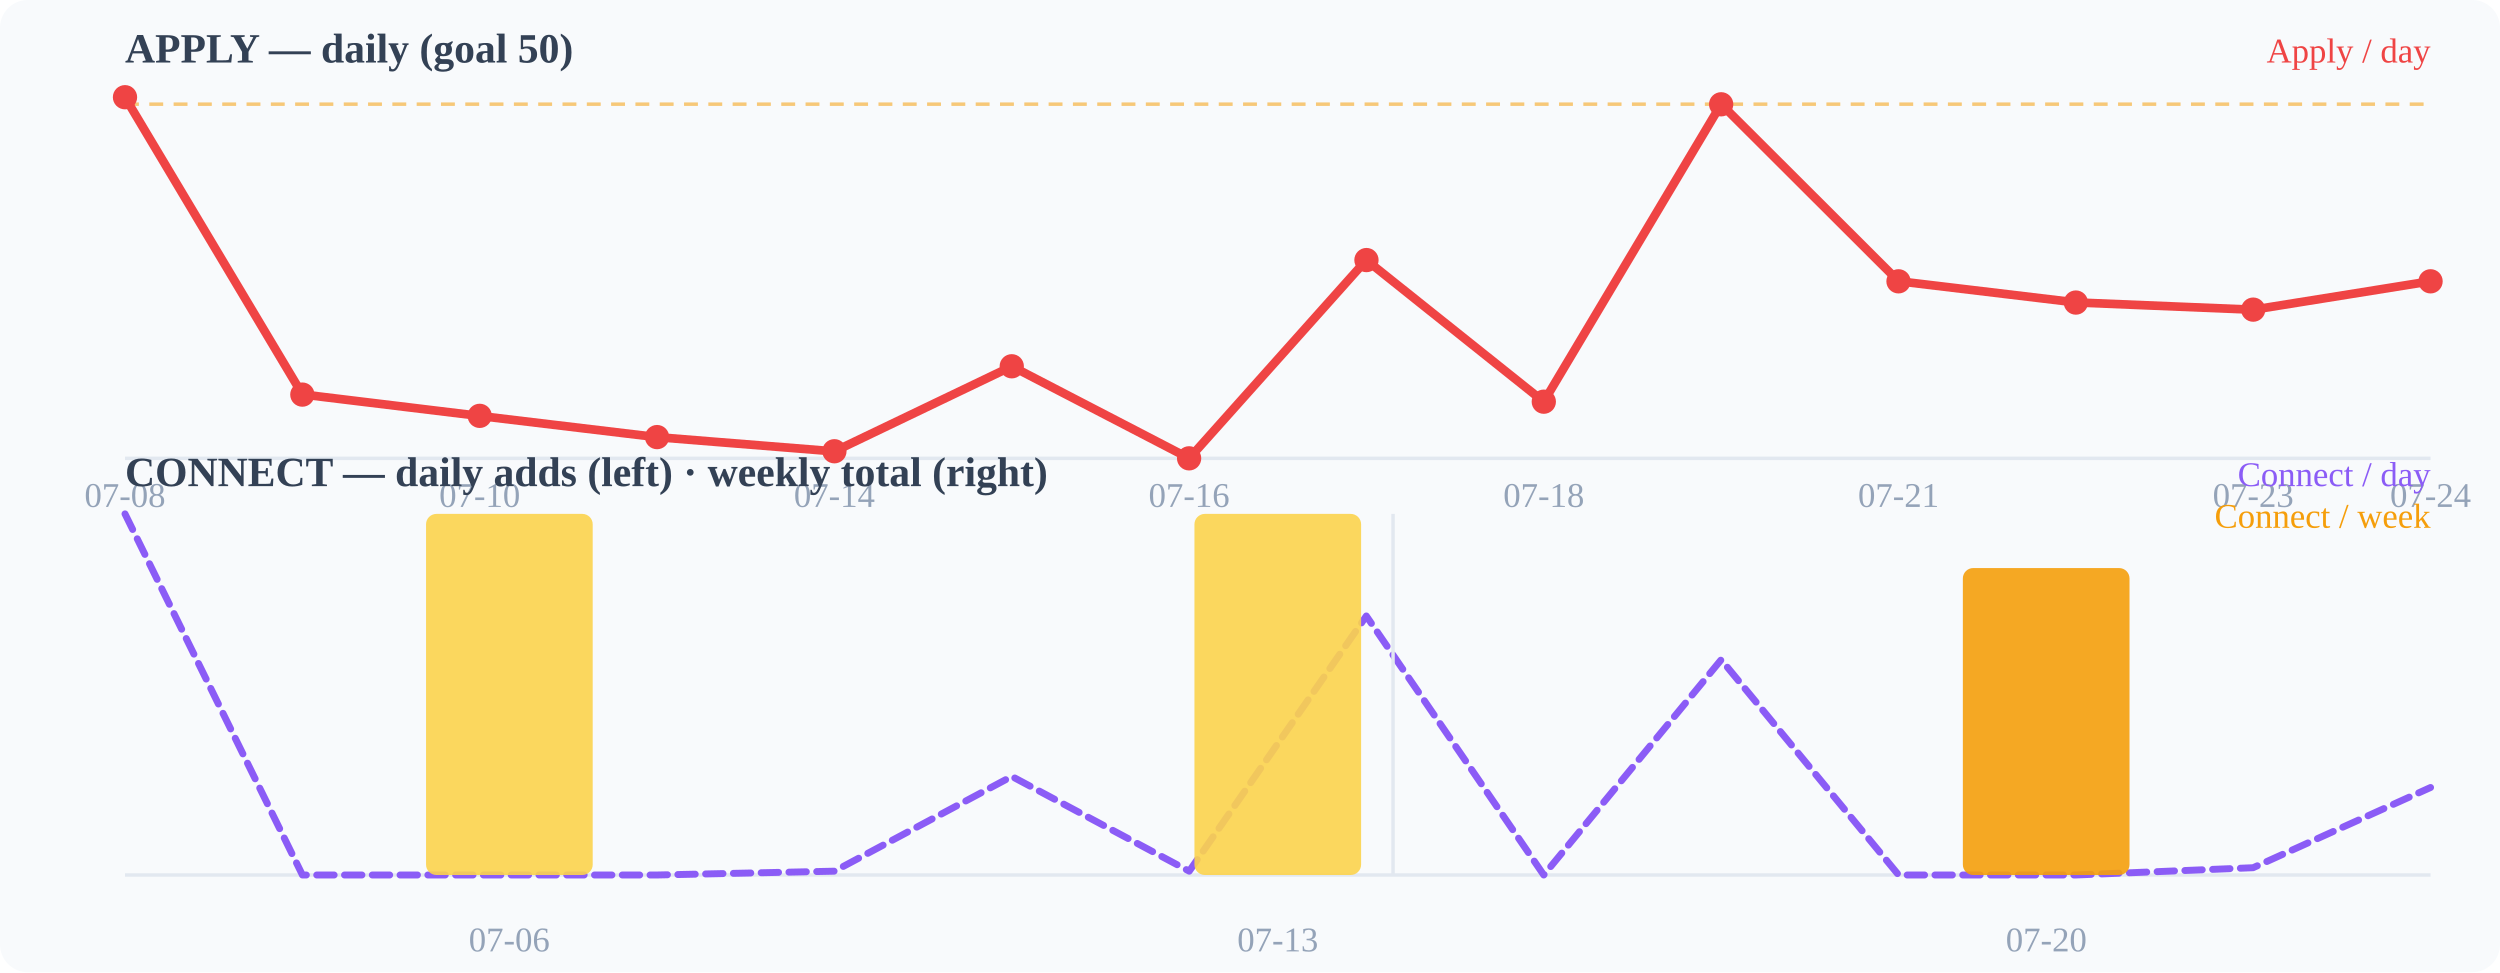
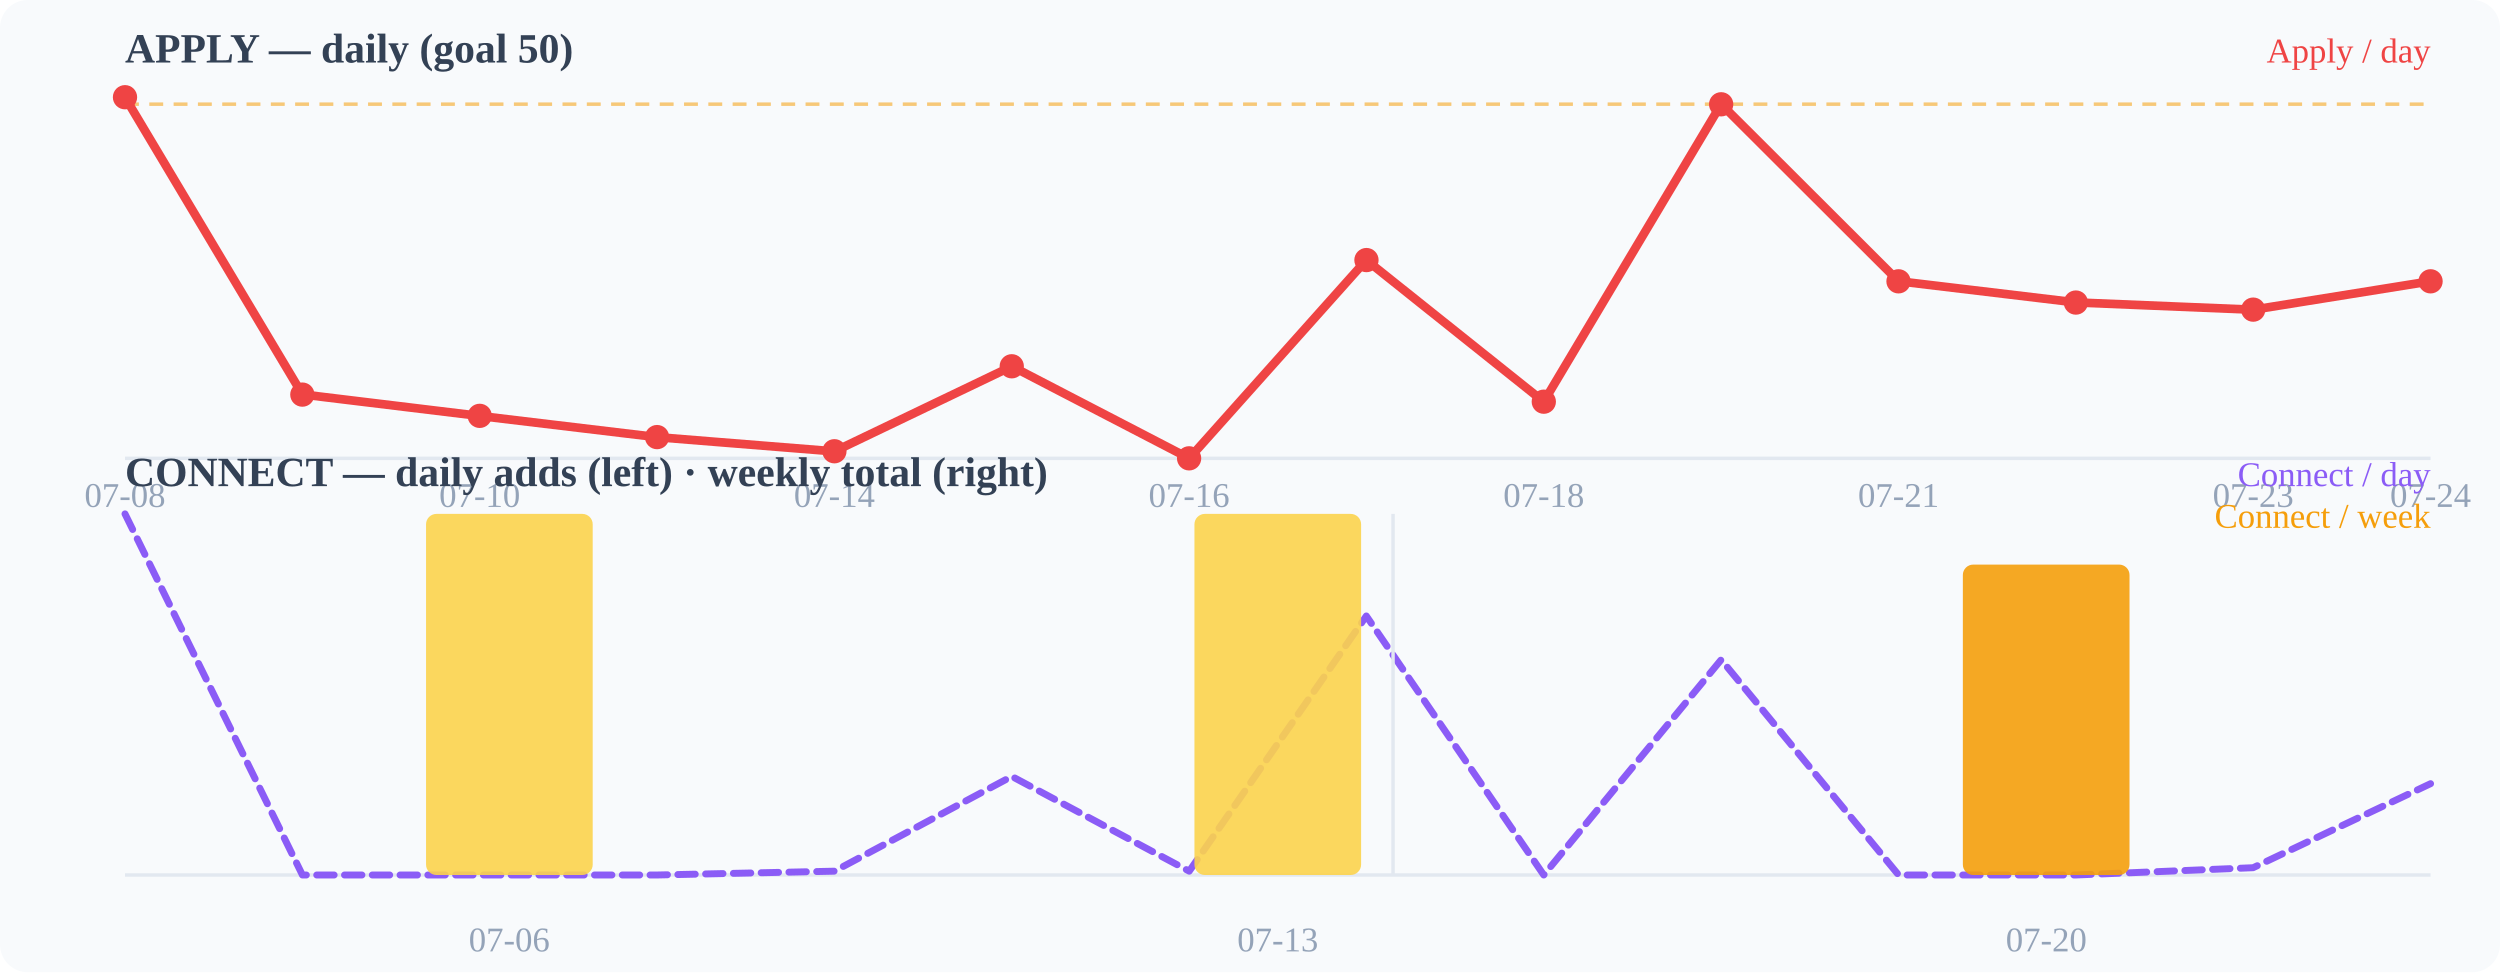
<svg xmlns="http://www.w3.org/2000/svg" width="720" height="280" viewBox="0 0 720 280">
  <rect width="720" height="280" fill="#f8fafc" rx="8" />
  <text x="36" y="18" font-size="12" font-weight="600" fill="#334155">APPLY — daily (goal 50)</text>
  <line x1="36" y1="132" x2="700" y2="132" stroke="#e2e8f0" stroke-width="1" />
  <line x1="36" y1="30.0" x2="700" y2="30.0" stroke="#f59e0b" stroke-width="1" stroke-dasharray="4 3" opacity="0.55" />
  <polyline points="36.0,28.0 87.1,113.6 138.2,119.8 189.2,125.9 240.3,130.0 291.4,105.5 342.5,132.0 393.5,74.9 444.6,115.7 495.7,30.0 546.8,81.0 597.8,87.1 648.9,89.2 700.0,81.0" fill="none" stroke="#ef4444" stroke-width="2.5" stroke-linecap="round" stroke-linejoin="round" />
  <circle cx="36" cy="28" r="3.5" fill="#ef4444" />
  <circle cx="87.077" cy="113.647" r="3.5" fill="#ef4444" />
  <circle cx="138.154" cy="119.765" r="3.5" fill="#ef4444" />
  <circle cx="189.231" cy="125.882" r="3.5" fill="#ef4444" />
  <circle cx="240.308" cy="129.961" r="3.5" fill="#ef4444" />
  <circle cx="291.385" cy="105.49" r="3.5" fill="#ef4444" />
  <circle cx="342.462" cy="132" r="3.5" fill="#ef4444" />
  <circle cx="393.538" cy="74.902" r="3.5" fill="#ef4444" />
  <circle cx="444.615" cy="115.686" r="3.5" fill="#ef4444" />
  <circle cx="495.692" cy="30.039" r="3.5" fill="#ef4444" />
  <circle cx="546.769" cy="81.02" r="3.5" fill="#ef4444" />
  <circle cx="597.846" cy="87.137" r="3.5" fill="#ef4444" />
  <circle cx="648.923" cy="89.176" r="3.5" fill="#ef4444" />
  <circle cx="700" cy="81.02" r="3.5" fill="#ef4444" />
  <text x="36" y="146" font-size="10" fill="#94a3b8" text-anchor="middle">07-08</text>
  <text x="138.154" y="146" font-size="10" fill="#94a3b8" text-anchor="middle">07-10</text>
  <text x="240.308" y="146" font-size="10" fill="#94a3b8" text-anchor="middle">07-14</text>
  <text x="342.462" y="146" font-size="10" fill="#94a3b8" text-anchor="middle">07-16</text>
  <text x="444.615" y="146" font-size="10" fill="#94a3b8" text-anchor="middle">07-18</text>
  <text x="546.769" y="146" font-size="10" fill="#94a3b8" text-anchor="middle">07-21</text>
  <text x="648.923" y="146" font-size="10" fill="#94a3b8" text-anchor="middle">07-23</text>
  <text x="700" y="146" font-size="10" fill="#94a3b8" text-anchor="middle">07-24</text>
  <text x="36" y="140" font-size="12" font-weight="600" fill="#334155">CONNECT — daily adds (left) · weekly total (right)</text>
  <line x1="36" y1="252" x2="700" y2="252" stroke="#e2e8f0" stroke-width="1" />
-   <polyline points="36.0,148.0 87.1,252.0 138.2,252.0 189.2,252.0 240.3,250.9 291.4,223.6 342.5,250.9 393.5,177.4 444.6,252.0 495.7,190.0 546.8,252.0 597.8,252.0 648.9,249.9 700.0,226.8" fill="none" stroke="#8b5cf6" stroke-width="2" stroke-linecap="round" stroke-linejoin="round" stroke-dasharray="5 3" />
+   <polyline points="36.0,148.0 87.1,252.0 138.2,252.0 189.2,252.0 240.3,250.9 291.4,223.6 342.5,250.9 393.5,177.4 444.6,252.0 495.7,190.0 546.8,252.0 597.8,252.0 648.9,249.9 700.0,225.7" fill="none" stroke="#8b5cf6" stroke-width="2" stroke-linecap="round" stroke-linejoin="round" stroke-dasharray="5 3" />
  <rect x="122.7" y="148.0" width="48" height="104.0" rx="3" fill="#fcd34d" opacity="0.9" />
  <rect x="344.0" y="148.0" width="48" height="104.0" rx="3" fill="#fcd34d" opacity="0.9" />
-   <rect x="565.3" y="163.6" width="48" height="88.4" rx="3" fill="#f59e0b" opacity="0.9" />
+   <rect x="565.3" y="162.6" width="48" height="89.4" rx="3" fill="#f59e0b" opacity="0.9" />
  <line x1="401.2" y1="148" x2="401.2" y2="252" stroke="#e2e8f0" stroke-width="1" />
  <text x="146.667" y="274" font-size="10" fill="#94a3b8" text-anchor="middle">07-06</text>
  <text x="368" y="274" font-size="10" fill="#94a3b8" text-anchor="middle">07-13</text>
  <text x="589.333" y="274" font-size="10" fill="#94a3b8" text-anchor="middle">07-20</text>
  <text x="700" y="18" font-size="10" fill="#ef4444" text-anchor="end">Apply / day</text>
  <text x="700" y="140" font-size="10" fill="#8b5cf6" text-anchor="end">Connect / day</text>
  <text x="700" y="152" font-size="10" fill="#f59e0b" text-anchor="end">Connect / week</text>
</svg>
